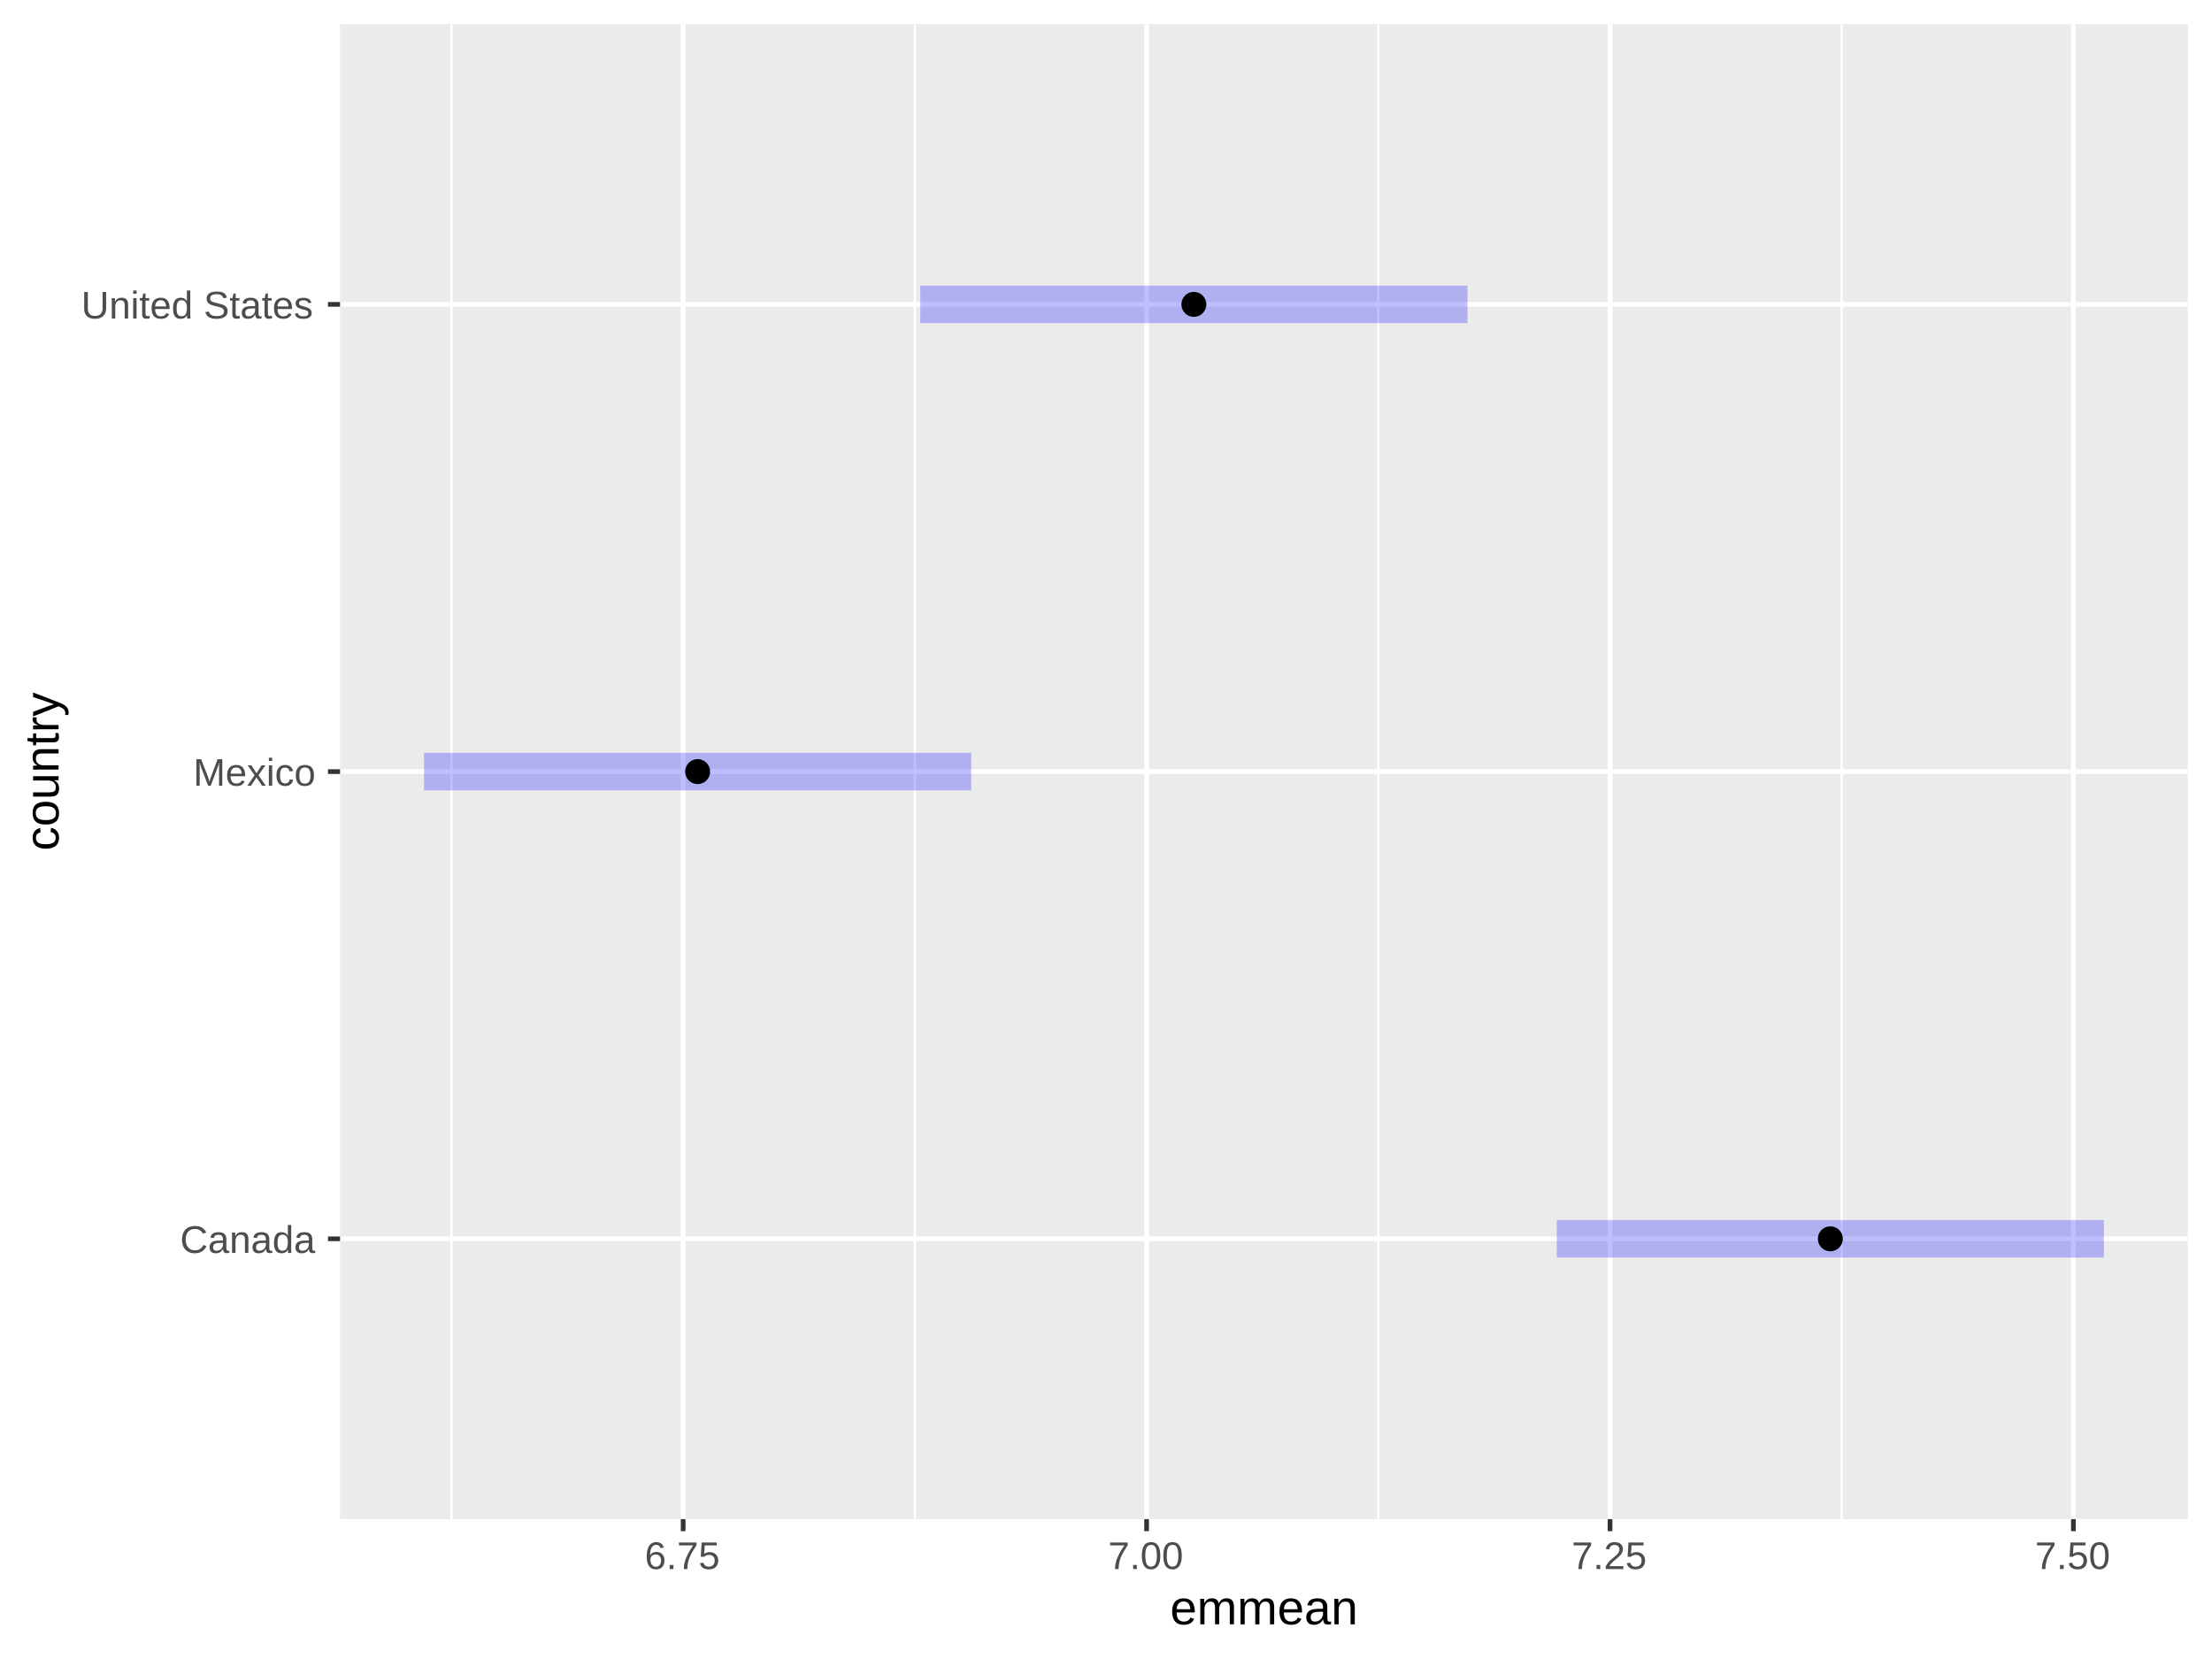
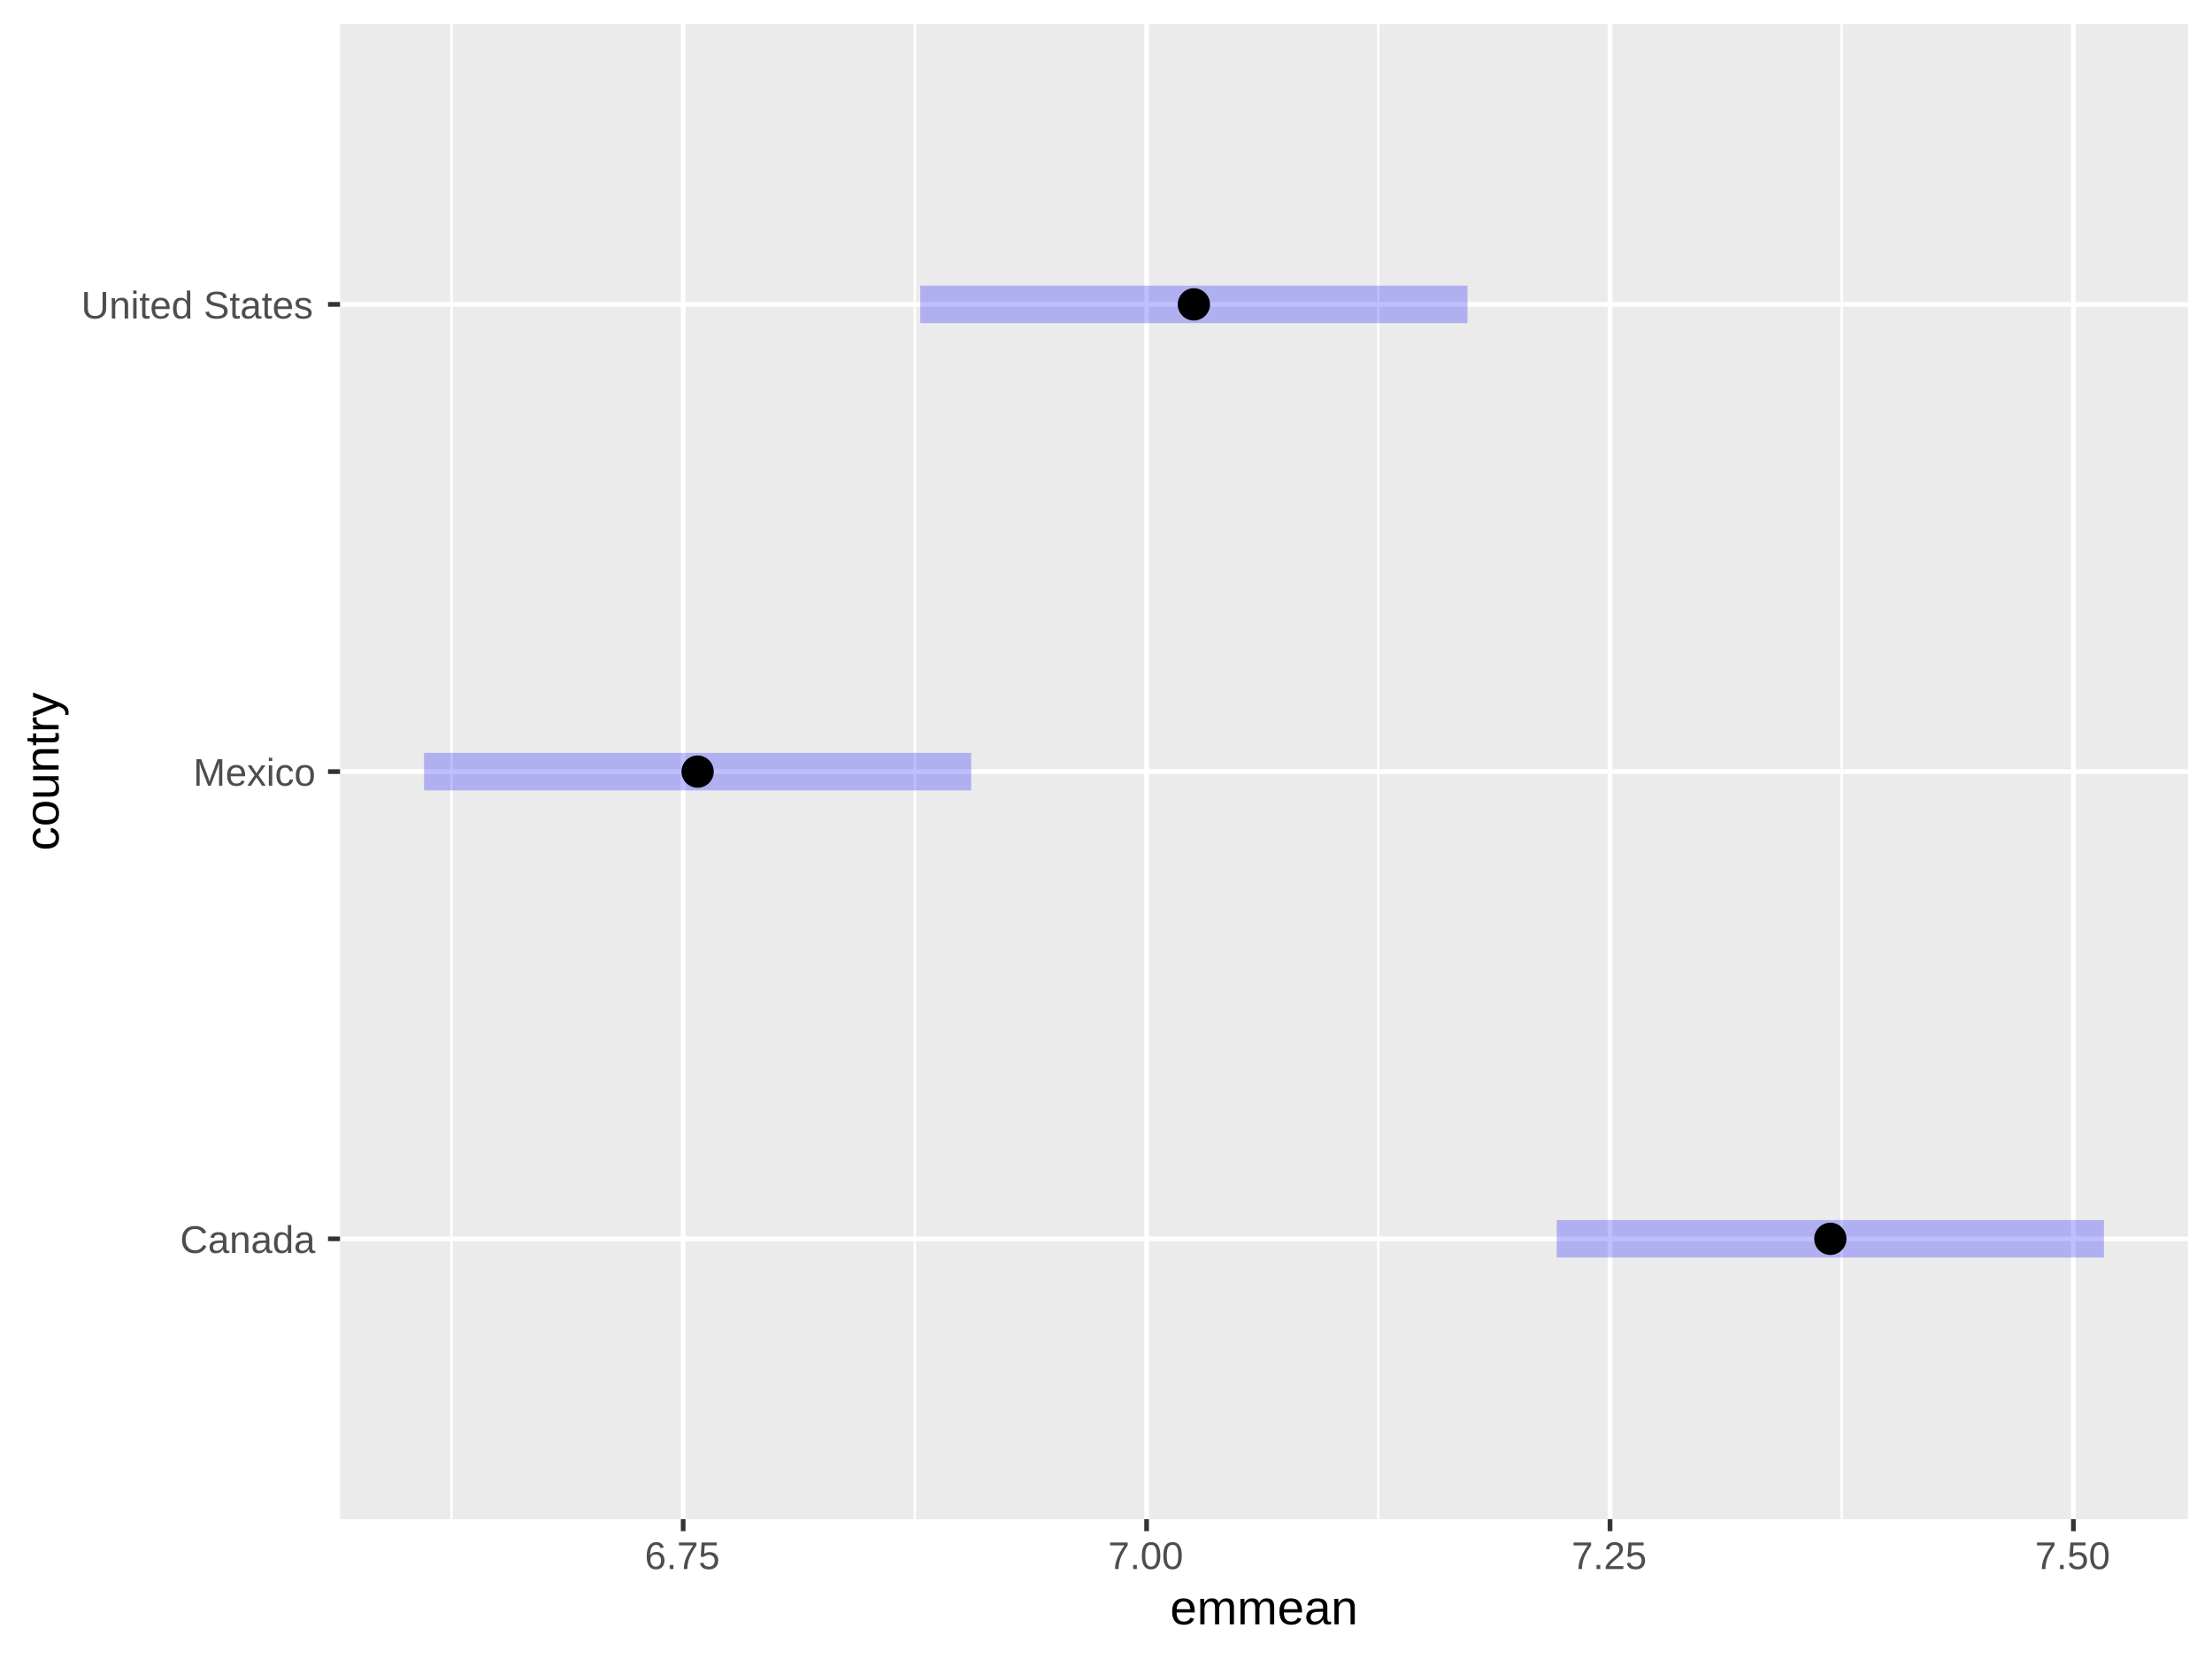
<svg xmlns="http://www.w3.org/2000/svg" viewBox="0 0 504.00 378.00">
  <defs>
    <style type="text/css">
    line, polyline, polygon, path, rect, circle {
      fill: none;
      stroke: #000000;
      stroke-linecap: round;
      stroke-linejoin: round;
      stroke-miterlimit: 10.00;
    }
  </style>
  </defs>
  <rect width="100%" height="100%" style="stroke: none; fill: none;" />
  <rect x="0.00" y="0.00" width="504.00" height="378.00" style="stroke-width: 1.07; stroke: #FFFFFF; fill: #FFFFFF;" />
  <defs>
    <clipPath id="cpNzcuNDh8NDk4LjUyfDM0Ni4xNHw1LjQ4">
      <rect x="77.48" y="5.48" width="421.04" height="340.66" />
    </clipPath>
  </defs>
  <rect x="77.48" y="5.48" width="421.04" height="340.66" style="stroke-width: 1.07; stroke: none; fill: #EBEBEB;" clip-path="url(#cpNzcuNDh8NDk4LjUyfDM0Ni4xNHw1LjQ4)" />
  <polyline points="102.87,346.14 102.87,5.48 " style="stroke-width: 0.53; stroke: #FFFFFF; stroke-linecap: butt;" clip-path="url(#cpNzcuNDh8NDk4LjUyfDM0Ni4xNHw1LjQ4)" />
  <polyline points="208.45,346.14 208.45,5.48 " style="stroke-width: 0.53; stroke: #FFFFFF; stroke-linecap: butt;" clip-path="url(#cpNzcuNDh8NDk4LjUyfDM0Ni4xNHw1LjQ4)" />
  <polyline points="314.04,346.14 314.04,5.48 " style="stroke-width: 0.53; stroke: #FFFFFF; stroke-linecap: butt;" clip-path="url(#cpNzcuNDh8NDk4LjUyfDM0Ni4xNHw1LjQ4)" />
  <polyline points="419.63,346.14 419.63,5.48 " style="stroke-width: 0.53; stroke: #FFFFFF; stroke-linecap: butt;" clip-path="url(#cpNzcuNDh8NDk4LjUyfDM0Ni4xNHw1LjQ4)" />
  <polyline points="77.48,282.26 498.52,282.26 " style="stroke-width: 1.07; stroke: #FFFFFF; stroke-linecap: butt;" clip-path="url(#cpNzcuNDh8NDk4LjUyfDM0Ni4xNHw1LjQ4)" />
  <polyline points="77.48,175.81 498.52,175.81 " style="stroke-width: 1.07; stroke: #FFFFFF; stroke-linecap: butt;" clip-path="url(#cpNzcuNDh8NDk4LjUyfDM0Ni4xNHw1LjQ4)" />
  <polyline points="77.48,69.35 498.52,69.35 " style="stroke-width: 1.07; stroke: #FFFFFF; stroke-linecap: butt;" clip-path="url(#cpNzcuNDh8NDk4LjUyfDM0Ni4xNHw1LjQ4)" />
  <polyline points="155.66,346.14 155.66,5.48 " style="stroke-width: 1.07; stroke: #FFFFFF; stroke-linecap: butt;" clip-path="url(#cpNzcuNDh8NDk4LjUyfDM0Ni4xNHw1LjQ4)" />
  <polyline points="261.25,346.14 261.25,5.48 " style="stroke-width: 1.07; stroke: #FFFFFF; stroke-linecap: butt;" clip-path="url(#cpNzcuNDh8NDk4LjUyfDM0Ni4xNHw1LjQ4)" />
  <polyline points="366.84,346.14 366.84,5.48 " style="stroke-width: 1.07; stroke: #FFFFFF; stroke-linecap: butt;" clip-path="url(#cpNzcuNDh8NDk4LjUyfDM0Ni4xNHw1LjQ4)" />
  <polyline points="472.42,346.14 472.42,5.48 " style="stroke-width: 1.07; stroke: #FFFFFF; stroke-linecap: butt;" clip-path="url(#cpNzcuNDh8NDk4LjUyfDM0Ni4xNHw1LjQ4)" />
  <line x1="354.70" y1="282.26" x2="479.38" y2="282.26" style="stroke-width: 8.54; stroke: #0000FF; stroke-opacity: 0.25; stroke-linecap: butt;" clip-path="url(#cpNzcuNDh8NDk4LjUyfDM0Ni4xNHw1LjQ4)" />
  <line x1="96.61" y1="175.81" x2="221.29" y2="175.81" style="stroke-width: 8.54; stroke: #0000FF; stroke-opacity: 0.25; stroke-linecap: butt;" clip-path="url(#cpNzcuNDh8NDk4LjUyfDM0Ni4xNHw1LjQ4)" />
  <line x1="209.68" y1="69.35" x2="334.36" y2="69.35" style="stroke-width: 8.54; stroke: #0000FF; stroke-opacity: 0.25; stroke-linecap: butt;" clip-path="url(#cpNzcuNDh8NDk4LjUyfDM0Ni4xNHw1LjQ4)" />
-   <circle cx="417.04" cy="282.26" r="2.49" style="stroke-width: 0.71; fill: #000000;" clip-path="url(#cpNzcuNDh8NDk4LjUyfDM0Ni4xNHw1LjQ4)" />
-   <circle cx="158.95" cy="175.81" r="2.49" style="stroke-width: 0.71; fill: #000000;" clip-path="url(#cpNzcuNDh8NDk4LjUyfDM0Ni4xNHw1LjQ4)" />
-   <circle cx="272.02" cy="69.35" r="2.49" style="stroke-width: 0.71; fill: #000000;" clip-path="url(#cpNzcuNDh8NDk4LjUyfDM0Ni4xNHw1LjQ4)" />
+   <circle cx="417.04" cy="282.26" r="2.49pt" style="stroke-width: 0.71; fill: #000000;" clip-path="url(#cpNzcuNDh8NDk4LjUyfDM0Ni4xNHw1LjQ4)" />
+   <circle cx="158.95" cy="175.81" r="2.49pt" style="stroke-width: 0.71; fill: #000000;" clip-path="url(#cpNzcuNDh8NDk4LjUyfDM0Ni4xNHw1LjQ4)" />
+   <circle cx="272.02" cy="69.35" r="2.49pt" style="stroke-width: 0.71; fill: #000000;" clip-path="url(#cpNzcuNDh8NDk4LjUyfDM0Ni4xNHw1LjQ4)" />
  <defs>
    <clipPath id="cpMC4wMHw1MDQuMDB8Mzc4LjAwfDAuMDA=">
      <rect x="0.00" y="0.00" width="504.00" height="378.00" />
    </clipPath>
  </defs>
  <g clip-path="url(#cpMC4wMHw1MDQuMDB8Mzc4LjAwfDAuMDA=)">
    <text x="41.02" y="285.48" style="font-size: 8.80px; fill: #4D4D4D; font-family: Arial;" textLength="31.53px" lengthAdjust="spacingAndGlyphs">Canada</text>
  </g>
  <g clip-path="url(#cpMC4wMHw1MDQuMDB8Mzc4LjAwfDAuMDA=)">
    <text x="44.04" y="179.03" style="font-size: 8.80px; fill: #4D4D4D; font-family: Arial;" textLength="28.51px" lengthAdjust="spacingAndGlyphs">Mexico</text>
  </g>
  <g clip-path="url(#cpMC4wMHw1MDQuMDB8Mzc4LjAwfDAuMDA=)">
    <text x="18.51" y="72.57" style="font-size: 8.80px; fill: #4D4D4D; font-family: Arial;" textLength="54.03px" lengthAdjust="spacingAndGlyphs">United States</text>
  </g>
  <polyline points="74.74,282.26 77.48,282.26 " style="stroke-width: 1.07; stroke: #333333; stroke-linecap: butt;" clip-path="url(#cpMC4wMHw1MDQuMDB8Mzc4LjAwfDAuMDA=)" />
  <polyline points="74.74,175.81 77.48,175.81 " style="stroke-width: 1.07; stroke: #333333; stroke-linecap: butt;" clip-path="url(#cpMC4wMHw1MDQuMDB8Mzc4LjAwfDAuMDA=)" />
  <polyline points="74.74,69.35 77.48,69.35 " style="stroke-width: 1.07; stroke: #333333; stroke-linecap: butt;" clip-path="url(#cpMC4wMHw1MDQuMDB8Mzc4LjAwfDAuMDA=)" />
  <polyline points="155.66,348.88 155.66,346.14 " style="stroke-width: 1.07; stroke: #333333; stroke-linecap: butt;" clip-path="url(#cpMC4wMHw1MDQuMDB8Mzc4LjAwfDAuMDA=)" />
  <polyline points="261.25,348.88 261.25,346.14 " style="stroke-width: 1.07; stroke: #333333; stroke-linecap: butt;" clip-path="url(#cpMC4wMHw1MDQuMDB8Mzc4LjAwfDAuMDA=)" />
  <polyline points="366.84,348.88 366.84,346.14 " style="stroke-width: 1.07; stroke: #333333; stroke-linecap: butt;" clip-path="url(#cpMC4wMHw1MDQuMDB8Mzc4LjAwfDAuMDA=)" />
  <polyline points="472.42,348.88 472.42,346.14 " style="stroke-width: 1.07; stroke: #333333; stroke-linecap: butt;" clip-path="url(#cpMC4wMHw1MDQuMDB8Mzc4LjAwfDAuMDA=)" />
  <g clip-path="url(#cpMC4wMHw1MDQuMDB8Mzc4LjAwfDAuMDA=)">
    <text x="146.90" y="357.51" style="font-size: 8.80px; fill: #4D4D4D; font-family: Arial;" textLength="17.52px" lengthAdjust="spacingAndGlyphs">6.75</text>
  </g>
  <g clip-path="url(#cpMC4wMHw1MDQuMDB8Mzc4LjAwfDAuMDA=)">
    <text x="252.49" y="357.51" style="font-size: 8.80px; fill: #4D4D4D; font-family: Arial;" textLength="17.52px" lengthAdjust="spacingAndGlyphs">7.00</text>
  </g>
  <g clip-path="url(#cpMC4wMHw1MDQuMDB8Mzc4LjAwfDAuMDA=)">
    <text x="358.08" y="357.51" style="font-size: 8.80px; fill: #4D4D4D; font-family: Arial;" textLength="17.52px" lengthAdjust="spacingAndGlyphs">7.25</text>
  </g>
  <g clip-path="url(#cpMC4wMHw1MDQuMDB8Mzc4LjAwfDAuMDA=)">
    <text x="463.67" y="357.51" style="font-size: 8.80px; fill: #4D4D4D; font-family: Arial;" textLength="17.52px" lengthAdjust="spacingAndGlyphs">7.50</text>
  </g>
  <g clip-path="url(#cpMC4wMHw1MDQuMDB8Mzc4LjAwfDAuMDA=)">
    <text x="266.60" y="370.10" style="font-size: 11.00px; font-family: Arial;" textLength="42.80px" lengthAdjust="spacingAndGlyphs">emmean</text>
  </g>
  <g clip-path="url(#cpMC4wMHw1MDQuMDB8Mzc4LjAwfDAuMDA=)">
    <text transform="translate(13.35,193.84) rotate(-90)" style="font-size: 11.00px; font-family: Arial;" textLength="36.07px" lengthAdjust="spacingAndGlyphs">country</text>
  </g>
</svg>
